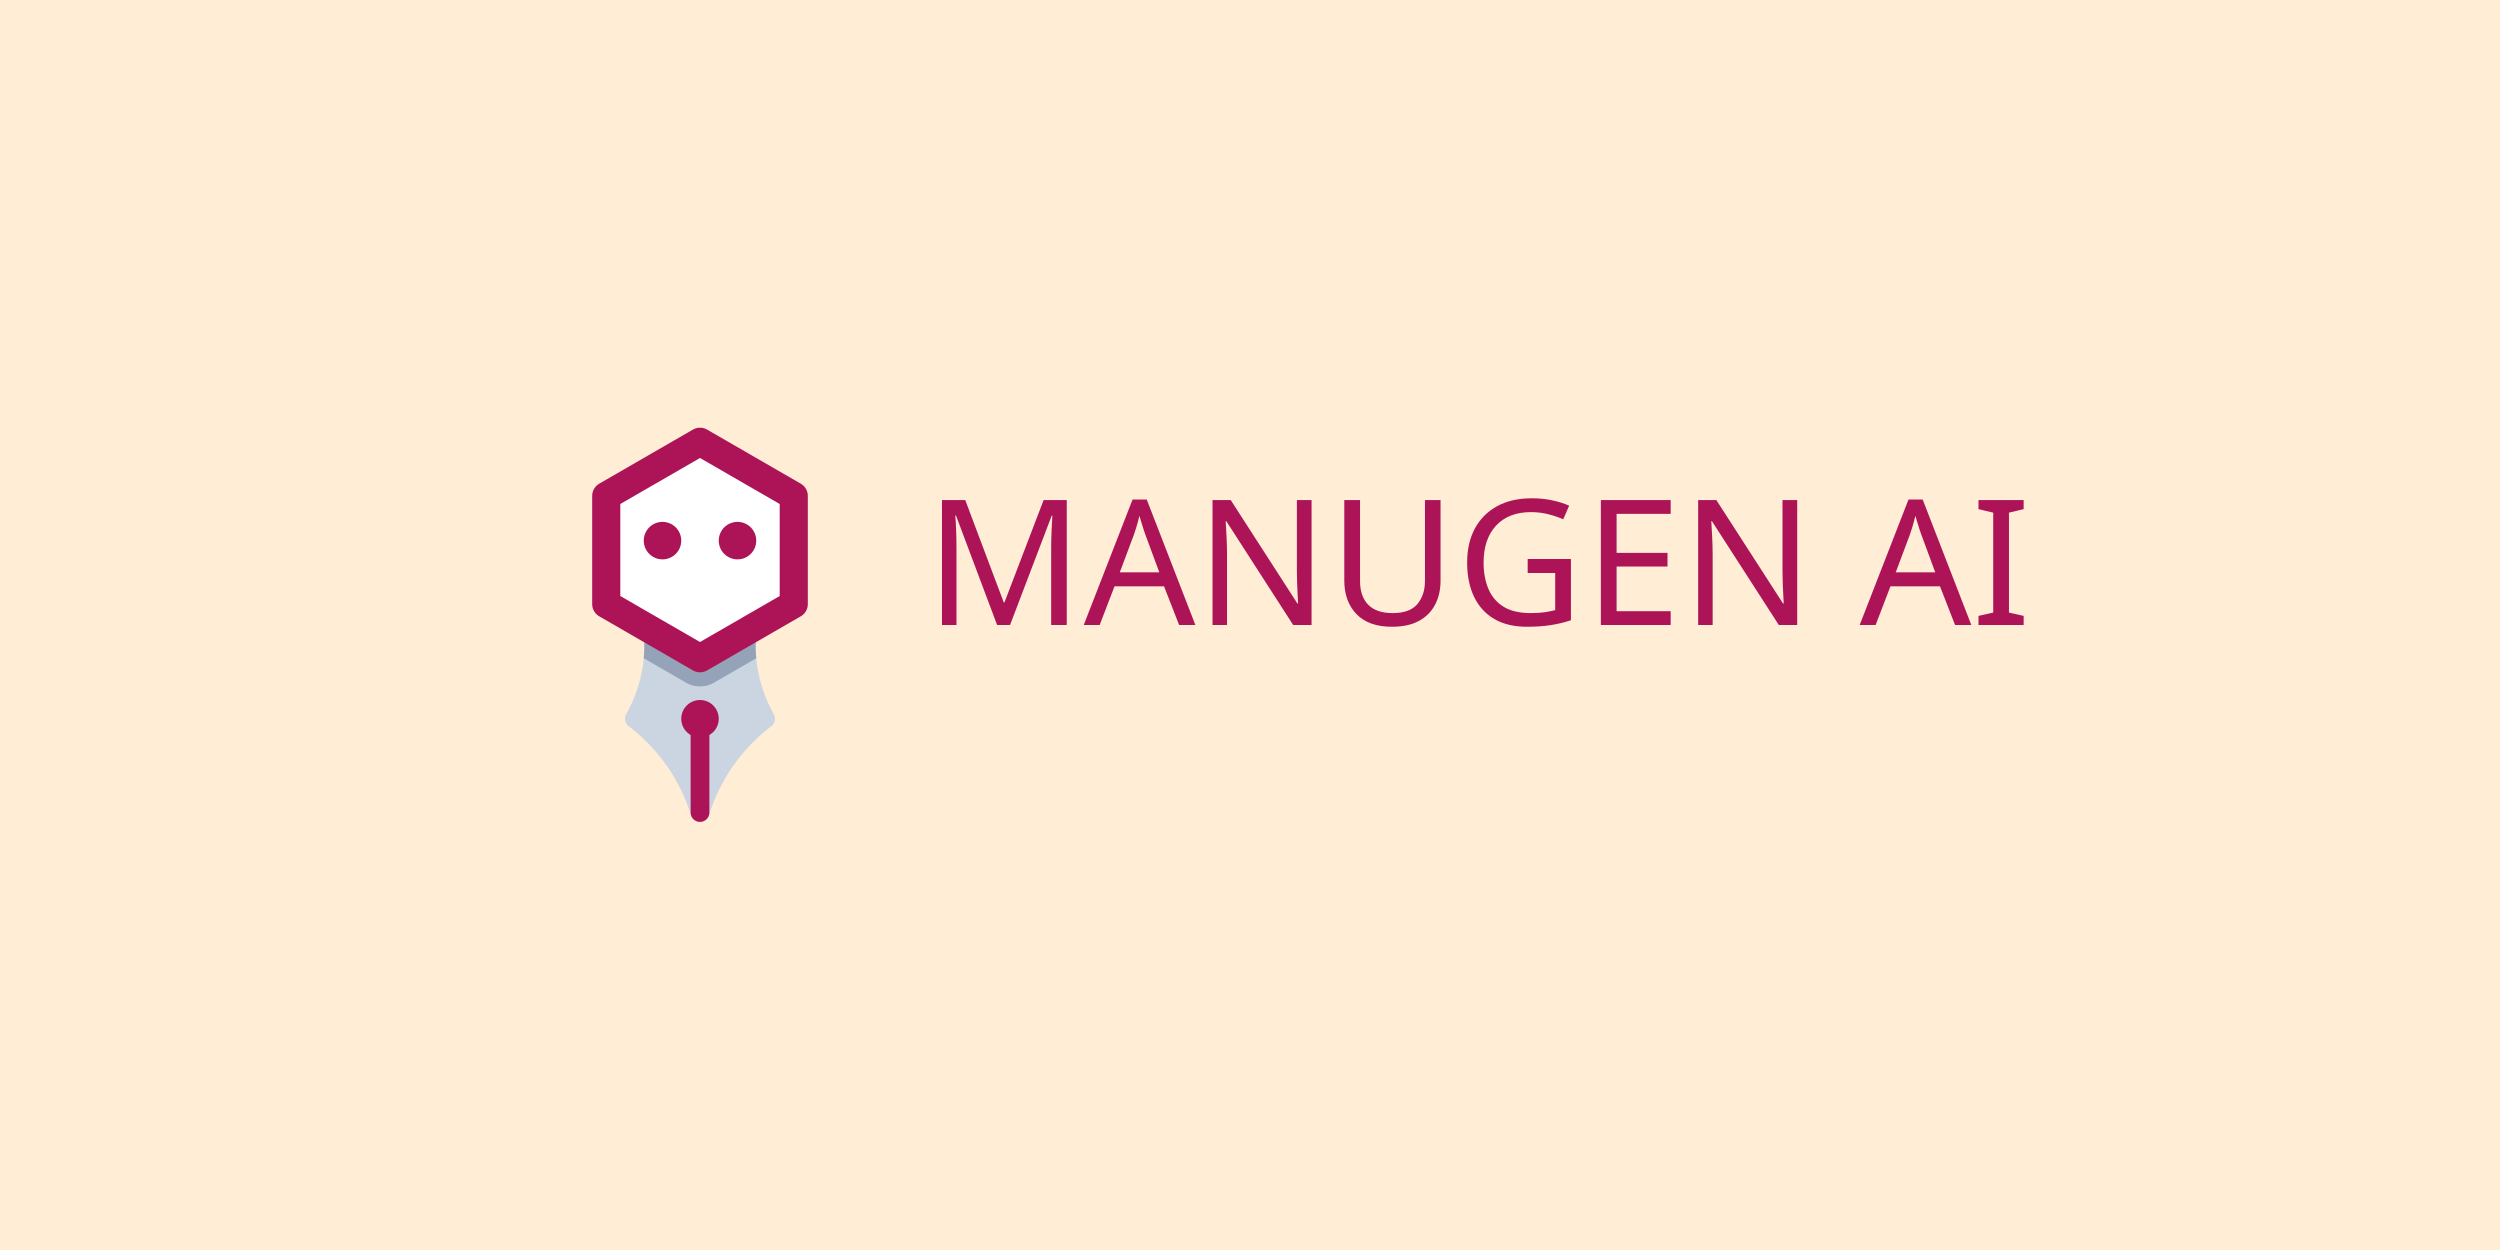
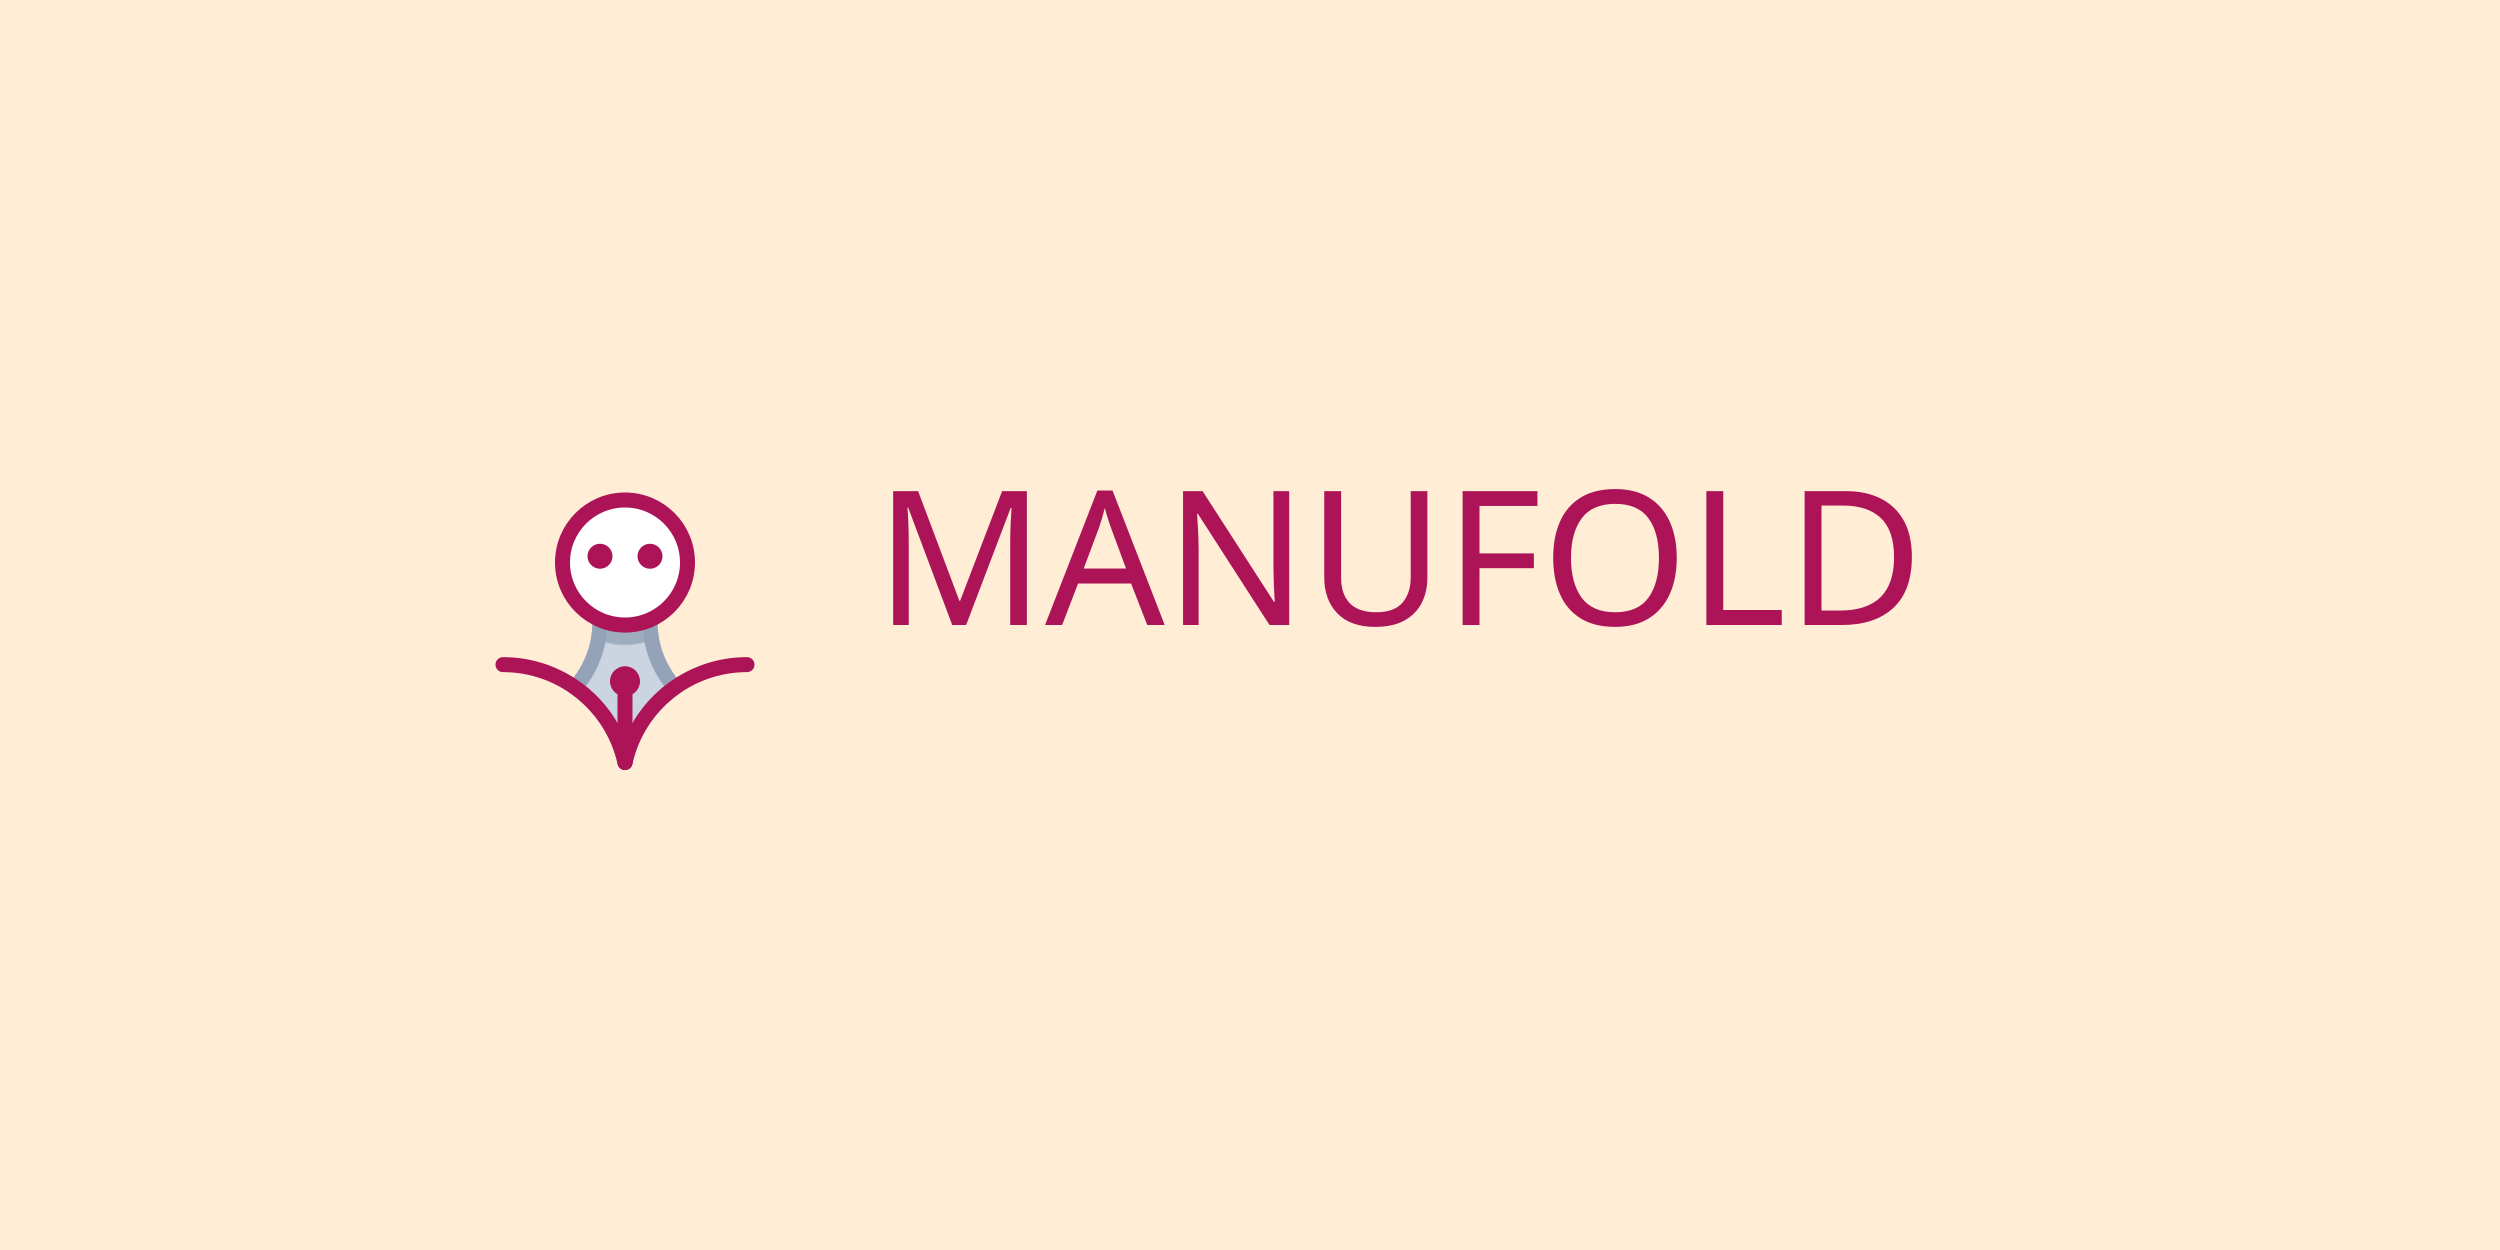
- <svg xmlns="http://www.w3.org/2000/svg" viewBox="0 0 1000 500">
-   <rect x="0" y="0" width="1000" height="500" fill="#ffedd5" />
-   <g transform="translate(280, 220) scale(0.75)">
-     <path fill="#cbd5e1" stroke="#cbd5e1" stroke-width="10" stroke-linejoin="round" d="         M -25 43.302         A 80 80 0 0 1 -35 90         A 100 100 0 0 1 0 140         A 100 100 0 0 1 35 90         A 80 80 0 0 1 25 43.302         L 0 57.735         z       " />
-     <mask id="shadow" x="-70" y="-70" width="140" height="240">
-       <path fill="white" stroke="white" stroke-width="10" stroke-linejoin="round" d="           M -25 43.302           A 80 80 0 0 1 -35 90           L 35 90           A 80 80 0 0 1 25 43.302           L 0 57.735           z         " />
-     </mask>
-     <path mask="url(#shadow)" fill="none" stroke="#94a3b8" stroke-width="30" stroke-linecap="round" stroke-linejoin="round" d="         M -50 28.868         L 0 57.735         L 50 28.868       " />
-     <circle cx="0" cy="90" r="10" fill="#ad1457" />
-     <path fill="none" stroke="#ad1457" stroke-width="10" stroke-linecap="round" d="         M 0 90         L 0 140       " />
-     <path fill="white" stroke="#ad1457" stroke-width="15" stroke-linejoin="round" d="         M 0 57.735         L 50 28.868         L 50 -28.868         L 0 -57.735         L -50 -28.868         L -50 28.868         z       " />
-     <circle cx="-20" cy="-5" r="10" fill="#ad1457" />
-     <circle cx="20" cy="-5" r="10" fill="#ad1457" />
-   </g>
-   <text x="370" y="250" alignment-baseline="central" fill="#ad1457" style="       font-family: 'Raleway', sans-serif;       font-size: 70;     ">
-     MANUGEN AI
+ <svg xmlns="http://www.w3.org/2000/svg" viewBox="-500 -500 2000 1000">
+   <rect x="-500" y="-500" width="2000" height="1000" fill="#ffedd5" />
+   <path id="pen" fill="#cbd5e1" stroke="#94a3b8" stroke-width="12" stroke-linejoin="round" stroke-linecap="round" d="       M -20 -4.2       A 80 80 0 0 1 -40 50       A 100 100 0 0 1 0 110       A 100 100 0 0 1 40 50       A 80 80 0 0 1 20 -4.2       A 50 50 0 0 1 -20 -4.2       z     " />
+   <filter id="shadow" x="-100%" y="-100%" width="300%" height="300%">
+     <feDropShadow in="SourceGraphic" dx="0" dy="10" stdDeviation="0" flood-color="#94a3b8" />
+   </filter>
+   <mask id="clip" x="-100%" y="-100%" width="300%" height="300%">
+     <use href="#pen" />
+   </mask>
+   <use href="#face" filter="url(#shadow)" mask="url(#clip)" />
+   <circle cx="0" cy="45" r="12" fill="#ad1457" />
+   <path fill="none" stroke="#ad1457" stroke-width="12" stroke-linecap="round" d="       M 0 45       L 0 110     " />
+   <path fill="none" stroke="#ad1457" stroke-width="12" stroke-linecap="round" d="       M 0 110       A 100 100 0 0 1 97.6 31.7       M 0 110       A 100 100 0 0 0 -97.6 31.7     " />
+   <circle id="face" fill="white" stroke="#ad1457" stroke-width="12" stroke-linejoin="round" cx="0" cy="-50" r="50" />
+   <circle cx="-20" cy="-55" r="10" fill="#ad1457" />
+   <circle cx="20" cy="-55" r="10" fill="#ad1457" />
+   <text x="200" y="0" alignment-baseline="central" fill="#ad1457" style="font-family: &quot;Raleway&quot;, sans-serif; font-size: 150">
+     MANUFOLD
  </text>
</svg>
